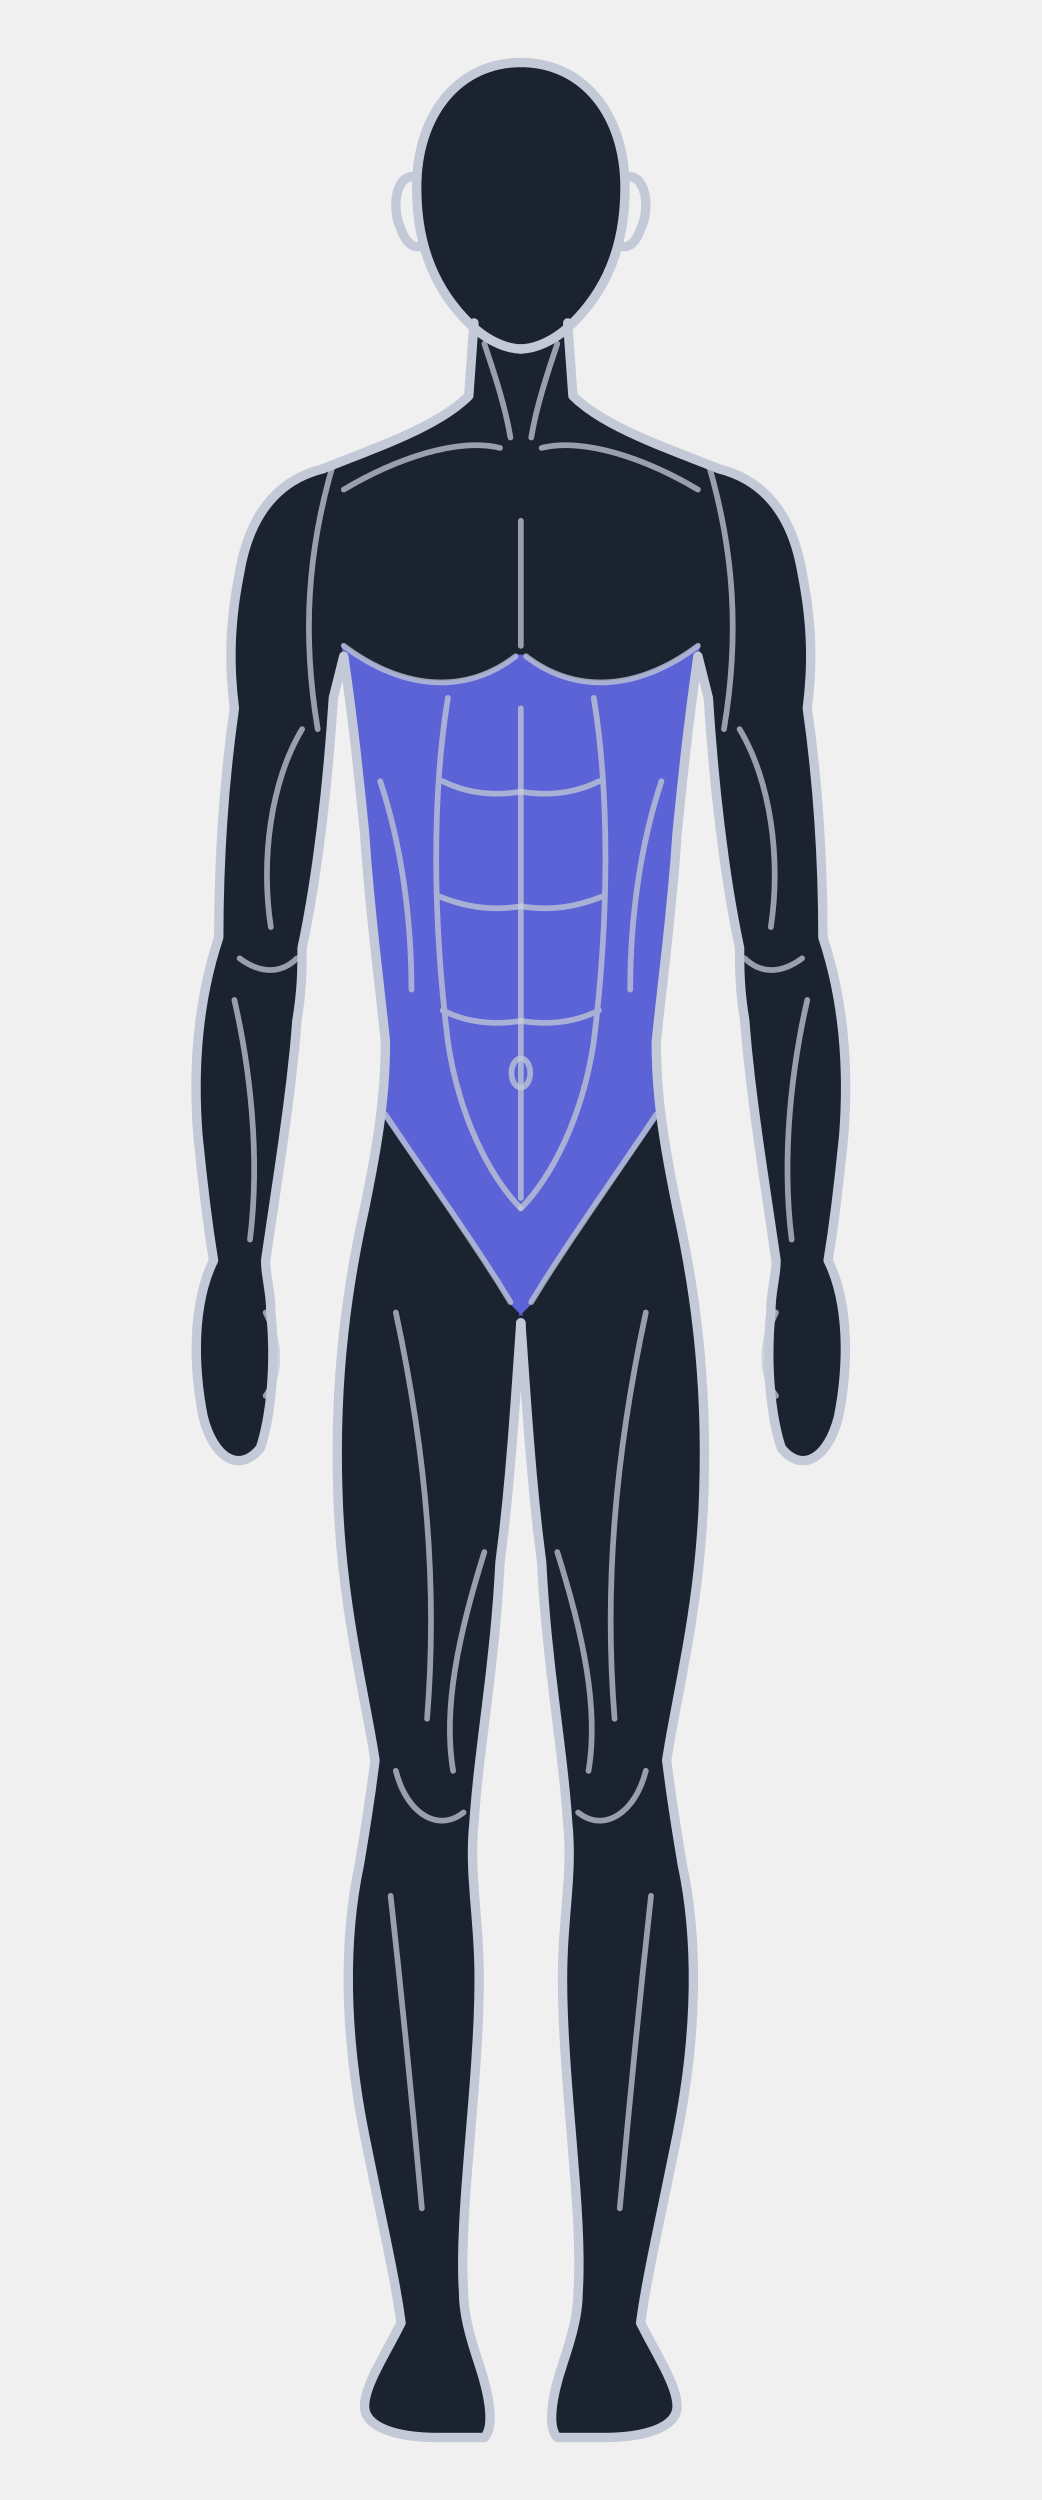
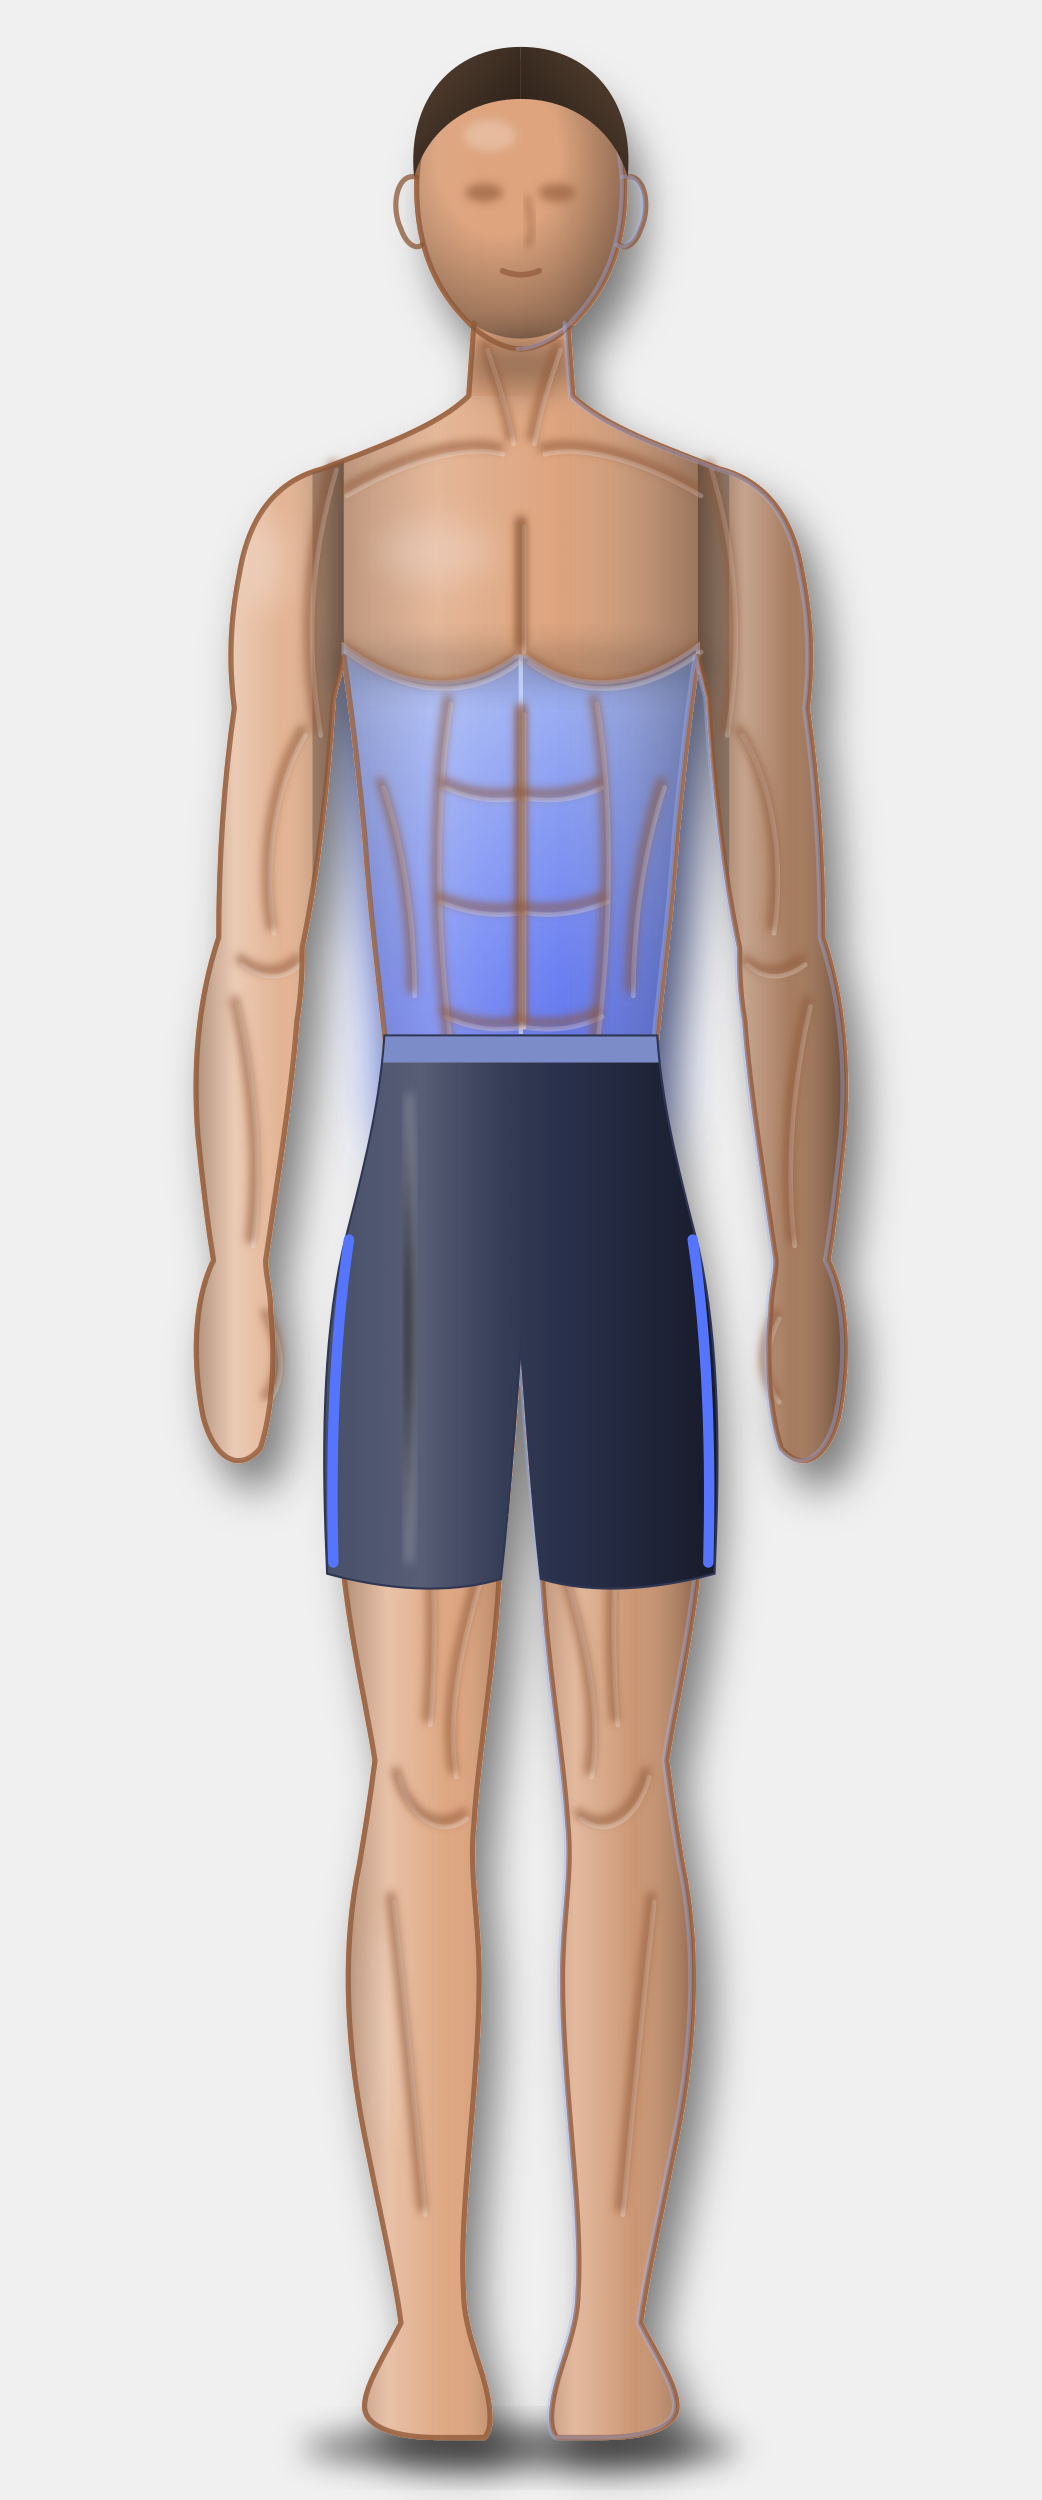
- <svg xmlns="http://www.w3.org/2000/svg" viewBox="0 0 200 480" width="200" height="480" role="img" aria-label="Body outline with the core highlighted">
-   <style>
-     .fill { fill: #1b2230; stroke: #1b2230; stroke-width: 1; }
-     .highlight { fill: #5b63d6; stroke: #5b63d6; stroke-width: 0.6; }
-     .outline { fill: none; stroke: #c3c9d6; stroke-width: 1.8; stroke-linecap: round; stroke-linejoin: round; }
-     .detail { fill: none; stroke: #c3c9d6; stroke-width: 1.1; stroke-linecap: round; stroke-linejoin: round; opacity: 0.75; }
-   </style>
+ <svg xmlns="http://www.w3.org/2000/svg" xmlns:xlink="http://www.w3.org/1999/xlink" width="400" height="960" viewBox="0 0 200 480" role="img" aria-label="Shaded athletic body with the core highlighted in glowing blue">
  <defs>
-     <path id="body-fill" d="M100 12 C88 12 80 22 80 36 C80 48 84 56 90 62 L91 62 L90 76       C84 82 72 86 62 90 C54 92 48 98 46 110 C44 120 44 128 45 136 C43 150 42 165 42 180       C38 192 37 205 38 218 C39 228 40 236 41 242 C37 250 37 262 39 272 C41 280 46 283 50 278       C52 272 53 262 52 252 C52 248 51 245 51 242 C53 228 56 210 57 196 C58 190 58 186 58 182       C61 168 63 150 64 134 L66 126 C68 140 69 150 70 160 C71 175 73 190 74 200       C74 212 72 222 70 232 C66 250 64 268 65 290 C66 310 70 325 72 338 C71 346 70 352 69 358       C66 372 66 390 70 410 C73 425 76 438 77 446 C74 452 70 458 70 462 C70 466 76 468 84 468       L93 468 C95 466 94 460 92 454 C90 448 89 444 89 440 C88 425 92 400 92 380       C92 368 90 360 91 350 C92 335 95 320 96 300 C98 285 99 268 100 254 Z" />
-     <path id="arm-area" d="M64 89 C55 92 48 98 46 110 C44 120 44 128 45 136 C43 150 42 165 42 180       C38 192 37 205 38 218 C39 228 40 236 41 242 L51 242 C53 228 56 210 57 196       C58 190 58 186 58 182 C60 168 61 152 61 140 C58 122 59 106 64 89 Z" />
-     <path id="leg-area" d="M73.6 214 C73 222 71.5 228 70 232 C66 250 64 268 65 290 C66 310 70 325 72 338       C71 346 70 352 69 358 C66 372 66 390 70 410 C73 425 76 438 77 446 L89 440       C88 425 92 400 92 380 C92 368 90 360 91 350 C92 335 95 320 96 300 C98 285 99 268 100 254       L98 250 C92 240 82 226 73.6 214 Z" />
-     <path id="chest-area" d="M100 87 L96 86 C88 84 76 88 66 94 L62 97 C60 106 59 116 60 122 L66 124       C78 133 90 133 99 126 L100 126 Z" />
-     <path id="core-area" d="M100 126 L99 126 C90 133 78 133 66 124 L66 126 C68 140 69 150 70 160       C71 175 73 190 74 200 C74 206 73.8 210 73.6 214 C82 226 92 240 98 250 L100 252 Z" />
-     <g id="half-outline">
+     <path id="body-fill" d="M100 12 C88 12 80 22 80 36 C80 48 84 56 90 62 L91 62 L90 76 C84 82 72 86 62 90 C54 92 48 98 46 110 C44 120 44 128 45 136 C43 150 42 165 42 180 C38 192 37 205 38 218 C39 228 40 236 41 242 C37 250 37 262 39 272 C41 280 46 283 50 278 C52 272 53 262 52 252 C52 248 51 245 51 242 C53 228 56 210 57 196 C58 190 58 186 58 182 C61 168 63 150 64 134 L66 126 C68 140 69 150 70 160 C71 175 73 190 74 200 C74 212 72 222 70 232 C66 250 64 268 65 290 C66 310 70 325 72 338 C71 346 70 352 69 358 C66 372 66 390 70 410 C73 425 76 438 77 446 C74 452 70 458 70 462 C70 466 76 468 84 468 L93 468 C95 466 94 460 92 454 C90 448 89 444 89 440 C88 425 92 400 92 380 C92 368 90 360 91 350 C92 335 95 320 96 300 C98 285 99 268 100 254 Z" />
+     <path id="arm-area" d="M64 89 C55 92 48 98 46 110 C44 120 44 128 45 136 C43 150 42 165 42 180 C38 192 37 205 38 218 C39 228 40 236 41 242 L51 242 C53 228 56 210 57 196 C58 190 58 186 58 182 C60 168 61 152 61 140 C58 122 59 106 64 89 Z" />
+     <path id="leg-area" d="M73.6 214 C73 222 71.5 228 70 232 C66 250 64 268 65 290 C66 310 70 325 72 338 C71 346 70 352 69 358 C66 372 66 390 70 410 C73 425 76 438 77 446 L89 440 C88 425 92 400 92 380 C92 368 90 360 91 350 C92 335 95 320 96 300 C98 285 99 268 100 254 L98 250 C92 240 82 226 73.6 214 Z" />
+     <path id="chest-area" d="M100 87 L96 86 C88 84 76 88 66 94 L62 97 C60 106 59 116 60 122 L66 124 C78 133 90 133 99 126 L100 126 Z" />
+     <path id="core-area" d="M100 126 L99 126 C90 133 78 133 66 124 L66 126 C68 140 69 150 70 160 C71 175 73 190 74 200 C74 206 73.8 210 73.6 214 C82 226 92 240 98 250 L100 252 Z" />
+     <path id="shorts-half" d="M100 199 L74 199 C73 214 69 228 66 240 C62 258 62 280 63 302 C74 305 86 306 96 303 C98 285 99 268 100 256 Z" />
+     <path id="hair-half" d="M100 9 C87 9 78 19 79.5 34 C82 25 90 19 100 19 Z" />
+     <clipPath id="bodyClip">
+       <use xlink:href="#body-fill" />
+       <use xlink:href="#body-fill" transform="translate(200 0) scale(-1 1)" />
+     </clipPath>
+     <clipPath id="shortsClip">
+       <use xlink:href="#shorts-half" />
+       <use xlink:href="#shorts-half" transform="translate(200 0) scale(-1 1)" />
+     </clipPath>
+     <g id="half-outline" fill="none" stroke-linecap="round" stroke-linejoin="round">
      <path d="M100 12 C88 12 80 22 80 36 C80 48 84 56 90 62 C94 66 98 67 100 67" />
      <path d="M80 34 C76 33 75 40 77 44 C78 47 80 48 81 47" />
-       <path d="M91 62 L90 76 C84 82 72 86 62 90 C54 92 48 98 46 110 C44 120 44 128 45 136         C43 150 42 165 42 180 C38 192 37 205 38 218 C39 228 40 236 41 242         C37 250 37 262 39 272 C41 280 46 283 50 278 C52 272 53 262 52 252 C52 248 51 245 51 242         C53 228 56 210 57 196 C58 190 58 186 58 182 C61 168 63 150 64 134 L66 126         C68 140 69 150 70 160 C71 175 73 190 74 200 C74 212 72 222 70 232         C66 250 64 268 65 290 C66 310 70 325 72 338 C71 346 70 352 69 358         C66 372 66 390 70 410 C73 425 76 438 77 446 C74 452 70 458 70 462         C70 466 76 468 84 468 L93 468 C95 466 94 460 92 454 C90 448 89 444 89 440         C88 425 92 400 92 380 C92 368 90 360 91 350 C92 335 95 320 96 300 C98 285 99 268 100 254" />
+       <path d="M91 62 L90 76 C84 82 72 86 62 90 C54 92 48 98 46 110 C44 120 44 128 45 136 C43 150 42 165 42 180 C38 192 37 205 38 218 C39 228 40 236 41 242 C37 250 37 262 39 272 C41 280 46 283 50 278 C52 272 53 262 52 252 C52 248 51 245 51 242 C53 228 56 210 57 196 C58 190 58 186 58 182 C61 168 63 150 64 134 L66 126 C68 140 69 150 70 160 C71 175 73 190 74 200 C74 212 72 222 70 232 C66 250 64 268 65 290 C66 310 70 325 72 338 C71 346 70 352 69 358 C66 372 66 390 70 410 C73 425 76 438 77 446 C74 452 70 458 70 462 C70 466 76 468 84 468 L93 468 C95 466 94 460 92 454 C90 448 89 444 89 440 C88 425 92 400 92 380 C92 368 90 360 91 350 C92 335 95 320 96 300 C98 285 99 268 100 254" />
    </g>
-     <g id="half-details">
+     <g id="half-details" fill="none" stroke-linecap="round" stroke-linejoin="round">
      <path d="M93 66 C95 72 97 78 98 84" />
      <path d="M96 86 C88 84 76 88 66 94" />
      <path d="M61 140 C58 122 59 106 64 89" />
      <path d="M99 126 C90 133 78 133 66 124" />
      <path d="M58 140 C52 150 50 165 52 178" />
      <path d="M46 184 C50 187 54 187 57 184" />
      <path d="M45 192 C48 205 50 222 48 238" />
      <path d="M51 252 C54 258 54 264 51 268" />
      <path d="M86 134 C83 152 83 176 86 200 C88 214 94 226 100 232" />
      <path d="M100 152 C94 153 89 152 85 150" />
      <path d="M100 174 C94 175 89 174 84 172" />
      <path d="M100 196 C94 197 89 196 85 194" />
      <path d="M73 150 C77 162 79 176 79 190" />
-       <path d="M74 214 C82 226 92 240 98 250" />
      <path d="M76 252 C82 280 84 305 82 330" />
      <path d="M93 298 C88 314 85 328 87 340" />
      <path d="M76 340 C78 348 84 352 89 348" />
      <path d="M75 364 C77 382 79 402 81 424" />
+       <path d="M100 100 L100 124 M100 136 L100 196" />
    </g>
+     <linearGradient id="hl" x1="0" y1="0" x2="0" y2="1">
+       <stop offset="0" stop-color="#9DB8FF" />
+       <stop offset="0.5" stop-color="#5D7BFF" />
+       <stop offset="1" stop-color="#3A4FD8" />
+     </linearGradient>
+     <linearGradient id="light" x1="30" y1="0" x2="170" y2="0" gradientUnits="userSpaceOnUse">
+       <stop offset="0" stop-color="#FFFFFF" stop-opacity="0.28" />
+       <stop offset="0.45" stop-color="#FFFFFF" stop-opacity="0" />
+       <stop offset="0.55" stop-color="#000000" stop-opacity="0" />
+       <stop offset="1" stop-color="#000000" stop-opacity="0.35" />
+     </linearGradient>
+     <linearGradient id="cyl" x1="0" y1="0" x2="1" y2="0">
+       <stop offset="0" stop-color="#000000" stop-opacity="0.32" />
+       <stop offset="0.3" stop-color="#FFFFFF" stop-opacity="0.26" />
+       <stop offset="0.6" stop-color="#FFFFFF" stop-opacity="0" />
+       <stop offset="0.85" stop-color="#000000" stop-opacity="0.15" />
+       <stop offset="1" stop-color="#000000" stop-opacity="0.42" />
+     </linearGradient>
+     <linearGradient id="cylSoft" x1="0" y1="0" x2="1" y2="0">
+       <stop offset="0" stop-color="#000000" stop-opacity="0.25" />
+       <stop offset="0.3" stop-color="#FFFFFF" stop-opacity="0.18" />
+       <stop offset="0.6" stop-color="#FFFFFF" stop-opacity="0" />
+       <stop offset="1" stop-color="#000000" stop-opacity="0.3" />
+     </linearGradient>
+     <radialGradient id="headShade" cx="0.4" cy="0.35" r="0.7">
+       <stop offset="0.4" stop-color="#000000" stop-opacity="0" />
+       <stop offset="1" stop-color="#000000" stop-opacity="0.4" />
+     </radialGradient>
+     <linearGradient id="shortsShade" x1="62" y1="0" x2="138" y2="0" gradientUnits="userSpaceOnUse">
+       <stop offset="0" stop-color="#FFFFFF" stop-opacity="0.12" />
+       <stop offset="0.25" stop-color="#FFFFFF" stop-opacity="0.2" />
+       <stop offset="0.6" stop-color="#000000" stop-opacity="0.1" />
+       <stop offset="1" stop-color="#000000" stop-opacity="0.5" />
+     </linearGradient>
+     <linearGradient id="hair" x1="0" y1="0" x2="1" y2="1">
+       <stop offset="0" stop-color="#5A4434" />
+       <stop offset="1" stop-color="#1E1610" />
+     </linearGradient>
+     <filter id="glow" x="-50%" y="-50%" width="200%" height="200%">
+       <feGaussianBlur stdDeviation="6" />
+     </filter>
+     <filter id="soft" x="-50%" y="-50%" width="200%" height="200%">
+       <feGaussianBlur stdDeviation="0.8" />
+     </filter>
+     <filter id="softMd" x="-50%" y="-50%" width="200%" height="200%">
+       <feGaussianBlur stdDeviation="3" />
+     </filter>
+     <filter id="drop" x="-30%" y="-30%" width="160%" height="160%">
+       <feDropShadow dx="3" dy="5" stdDeviation="4" flood-color="#000000" flood-opacity="0.5" />
+     </filter>
  </defs>
-   <use class="fill" href="#body-fill" />
-   <use class="fill" href="#body-fill" transform="translate(200 0) scale(-1 1)" />
-   <use class="highlight" href="#core-area" />
-   <use class="highlight" href="#core-area" transform="translate(200 0) scale(-1 1)" />
-   <use class="outline" href="#half-outline" />
-   <use class="outline" href="#half-outline" transform="translate(200 0) scale(-1 1)" />
-   <use class="detail" href="#half-details" />
-   <use class="detail" href="#half-details" transform="translate(200 0) scale(-1 1)" />
-   <path class="detail" d="M100 100 L100 124 M100 136 L100 230" />
-   <ellipse class="detail" cx="100" cy="206" rx="1.8" ry="2.8" />
+   <ellipse cx="100" cy="470" rx="42" ry="4" fill="#000000" fill-opacity="0.55" filter="url(#softMd)" />
+   <g fill="#5675FF" fill-opacity="0.85" filter="url(#glow)">
+     <use xlink:href="#core-area" />
+     <use xlink:href="#core-area" transform="translate(200 0) scale(-1 1)" />
+   </g>
+   <g filter="url(#drop)">
+     <use xlink:href="#body-fill" fill="#DDA47E" stroke="#DDA47E" stroke-width="1" />
+     <use xlink:href="#body-fill" fill="#DDA47E" stroke="#DDA47E" stroke-width="1" transform="translate(200 0) scale(-1 1)" />
+   </g>
+   <g fill="url(#hl)" fill-opacity="0.9">
+     <use xlink:href="#core-area" />
+     <use xlink:href="#core-area" transform="translate(200 0) scale(-1 1)" />
+   </g>
+   <g clip-path="url(#bodyClip)">
+     <rect x="0" y="0" width="200" height="480" fill="url(#light)" />
+     <rect x="60" y="76" width="80" height="182" fill="url(#cylSoft)" />
+     <rect x="36" y="88" width="30" height="196" fill="url(#cyl)" />
+     <rect x="134" y="88" width="30" height="196" fill="url(#cyl)" />
+     <rect x="63" y="228" width="38" height="244" fill="url(#cyl)" />
+     <rect x="99" y="228" width="38" height="244" fill="url(#cyl)" />
+     <ellipse cx="100" cy="38" rx="21" ry="27" fill="url(#headShade)" />
+     <ellipse cx="100" cy="70" rx="12" ry="5" fill="#000000" fill-opacity="0.3" filter="url(#softMd)" />
+     <ellipse cx="84" cy="106" rx="11" ry="6" fill="#FFFFFF" fill-opacity="0.22" filter="url(#softMd)" />
+     <ellipse cx="51" cy="108" rx="4" ry="9" fill="#FFFFFF" fill-opacity="0.25" filter="url(#softMd)" />
+     <ellipse cx="76" cy="282" rx="4" ry="22" fill="#FFFFFF" fill-opacity="0.16" filter="url(#softMd)" />
+     <ellipse cx="74" cy="390" rx="3" ry="20" fill="#FFFFFF" fill-opacity="0.16" filter="url(#softMd)" />
+     <ellipse cx="100" cy="128" rx="38" ry="4" fill="#000000" fill-opacity="0.18" filter="url(#softMd)" />
+   </g>
+   <g fill="none" stroke="#C9D7FF" stroke-opacity="0.55" stroke-width="0.8">
+     <use xlink:href="#core-area" />
+     <use xlink:href="#core-area" transform="translate(200 0) scale(-1 1)" />
+   </g>
+   <use xlink:href="#half-details" stroke="#FFFFFF" stroke-opacity="0.28" stroke-width="0.9" transform="translate(0.6 1.2)" />
+   <use xlink:href="#half-details" stroke="#FFFFFF" stroke-opacity="0.28" stroke-width="0.9" transform="translate(200.6 1.2) scale(-1 1)" />
+   <use xlink:href="#half-details" stroke="#8C5536" stroke-opacity="0.7" stroke-width="1.6" filter="url(#soft)" />
+   <use xlink:href="#half-details" stroke="#8C5536" stroke-opacity="0.7" stroke-width="1.6" filter="url(#soft)" transform="translate(200 0) scale(-1 1)" />
+   <ellipse cx="100" cy="206" rx="1.6" ry="2.6" fill="#8C5536" fill-opacity="0.7" />
+   <use xlink:href="#half-outline" stroke="#8C5536" stroke-opacity="0.75" stroke-width="1" />
+   <use xlink:href="#half-outline" stroke="#8C5536" stroke-opacity="0.75" stroke-width="1" transform="translate(200 0) scale(-1 1)" />
+   <use xlink:href="#half-outline" stroke="#9DB8FF" stroke-opacity="0.35" stroke-width="0.8" transform="translate(199.4 0) scale(-1 1)" />
+   <g>
+     <use xlink:href="#shorts-half" fill="#2E3654" stroke="#2E3654" stroke-width="0.8" />
+     <use xlink:href="#shorts-half" fill="#2E3654" stroke="#2E3654" stroke-width="0.8" transform="translate(200 0) scale(-1 1)" />
+     <g clip-path="url(#shortsClip)">
+       <rect x="60" y="196" width="80" height="112" fill="url(#shortsShade)" />
+       <rect x="60" y="196" width="80" height="8" fill="#7C8CC8" />
+       <rect x="60" y="197" width="40" height="1.5" fill="#FFFFFF" fill-opacity="0.45" />
+       <path d="M100 206 L100 254" stroke="#0B0F1C" stroke-opacity="0.6" stroke-width="1.4" filter="url(#soft)" />
+       <path d="M78 210 C80 240 80 270 78 300" stroke="#FFFFFF" stroke-opacity="0.15" stroke-width="3" filter="url(#soft)" />
+     </g>
+     <path d="M67 238 C64 258 63.5 280 64 300" fill="none" stroke="#5675FF" stroke-width="2" stroke-linecap="round" />
+     <path d="M133 238 C136 258 136.5 280 136 300" fill="none" stroke="#5675FF" stroke-width="2" stroke-linecap="round" />
+   </g>
+   <use xlink:href="#hair-half" fill="url(#hair)" />
+   <use xlink:href="#hair-half" fill="url(#hair)" transform="translate(200 0) scale(-1 1)" />
+   <ellipse cx="93" cy="37" rx="3.6" ry="1.8" fill="#8C5536" fill-opacity="0.6" filter="url(#soft)" />
+   <ellipse cx="107" cy="37" rx="3.6" ry="1.8" fill="#8C5536" fill-opacity="0.6" filter="url(#soft)" />
+   <path d="M101 38 C102 42 103 45 101 47" fill="none" stroke="#8C5536" stroke-opacity="0.6" stroke-width="1.1" stroke-linecap="round" filter="url(#soft)" />
+   <path d="M96.5 52 Q100 53.5 103.5 52" fill="none" stroke="#8C5536" stroke-opacity="0.65" stroke-width="1.1" stroke-linecap="round" />
+   <ellipse cx="94" cy="26" rx="5" ry="3" fill="#FFFFFF" fill-opacity="0.25" filter="url(#soft)" />
</svg>
